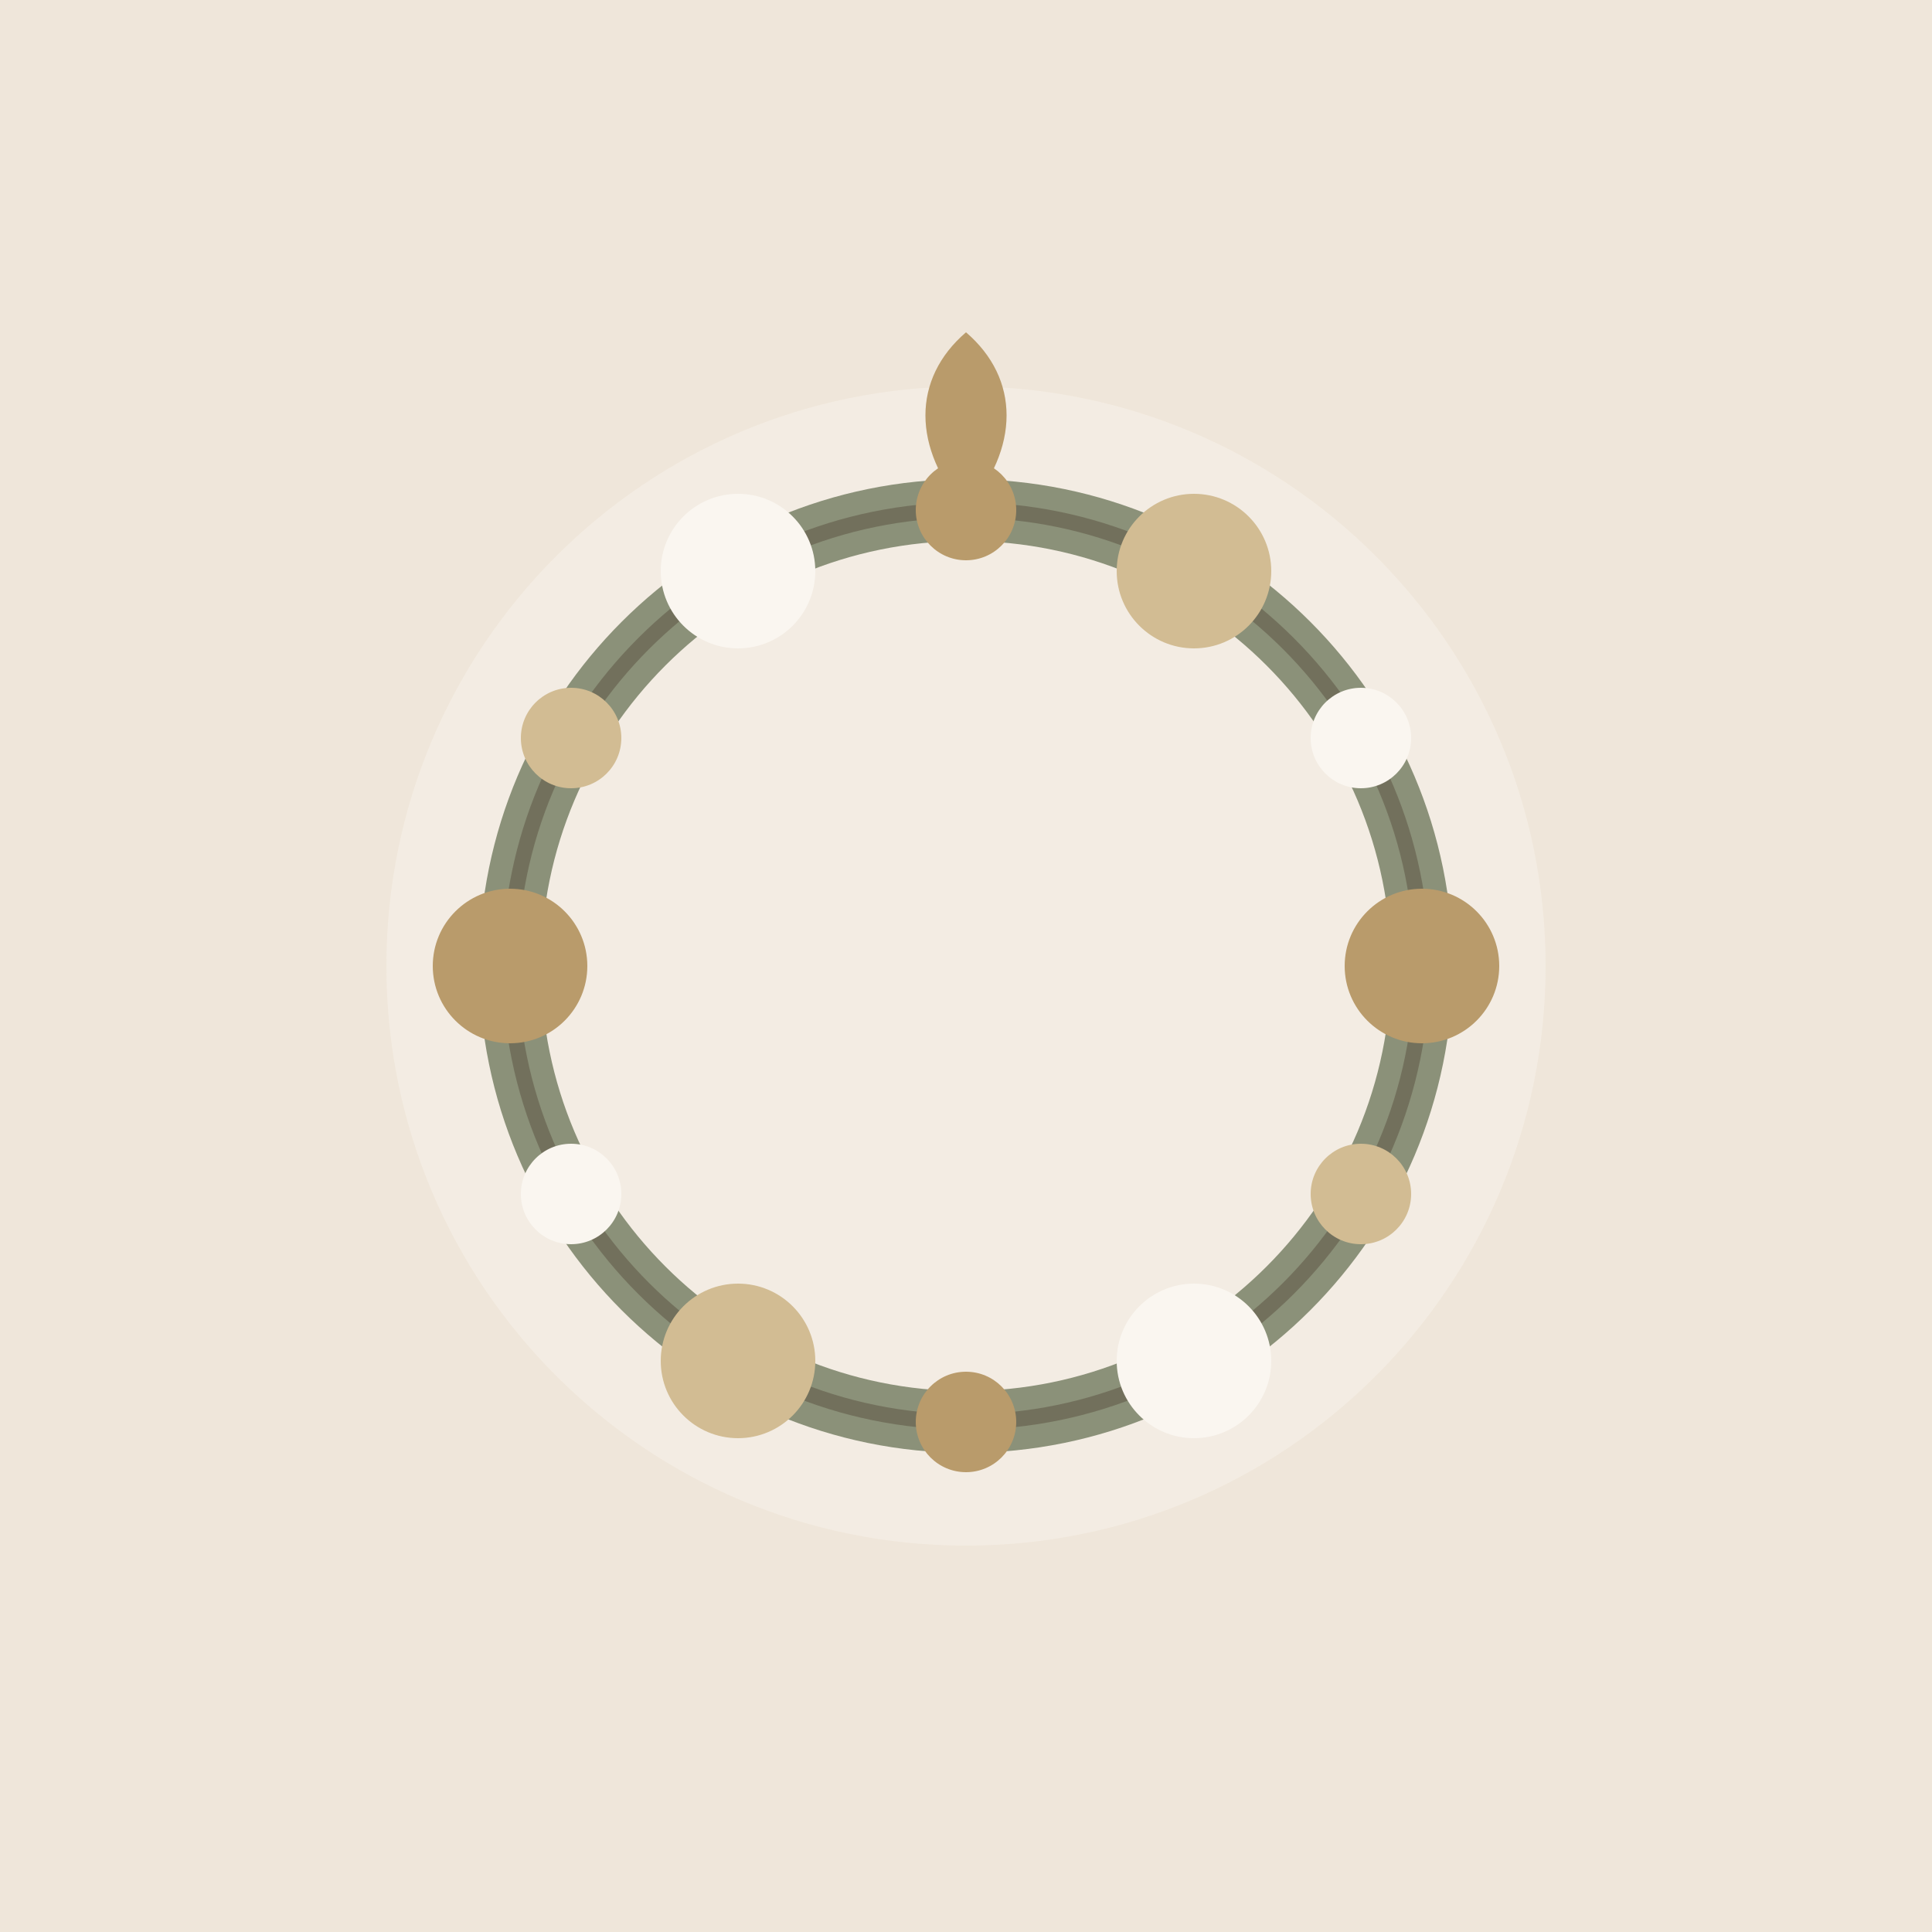
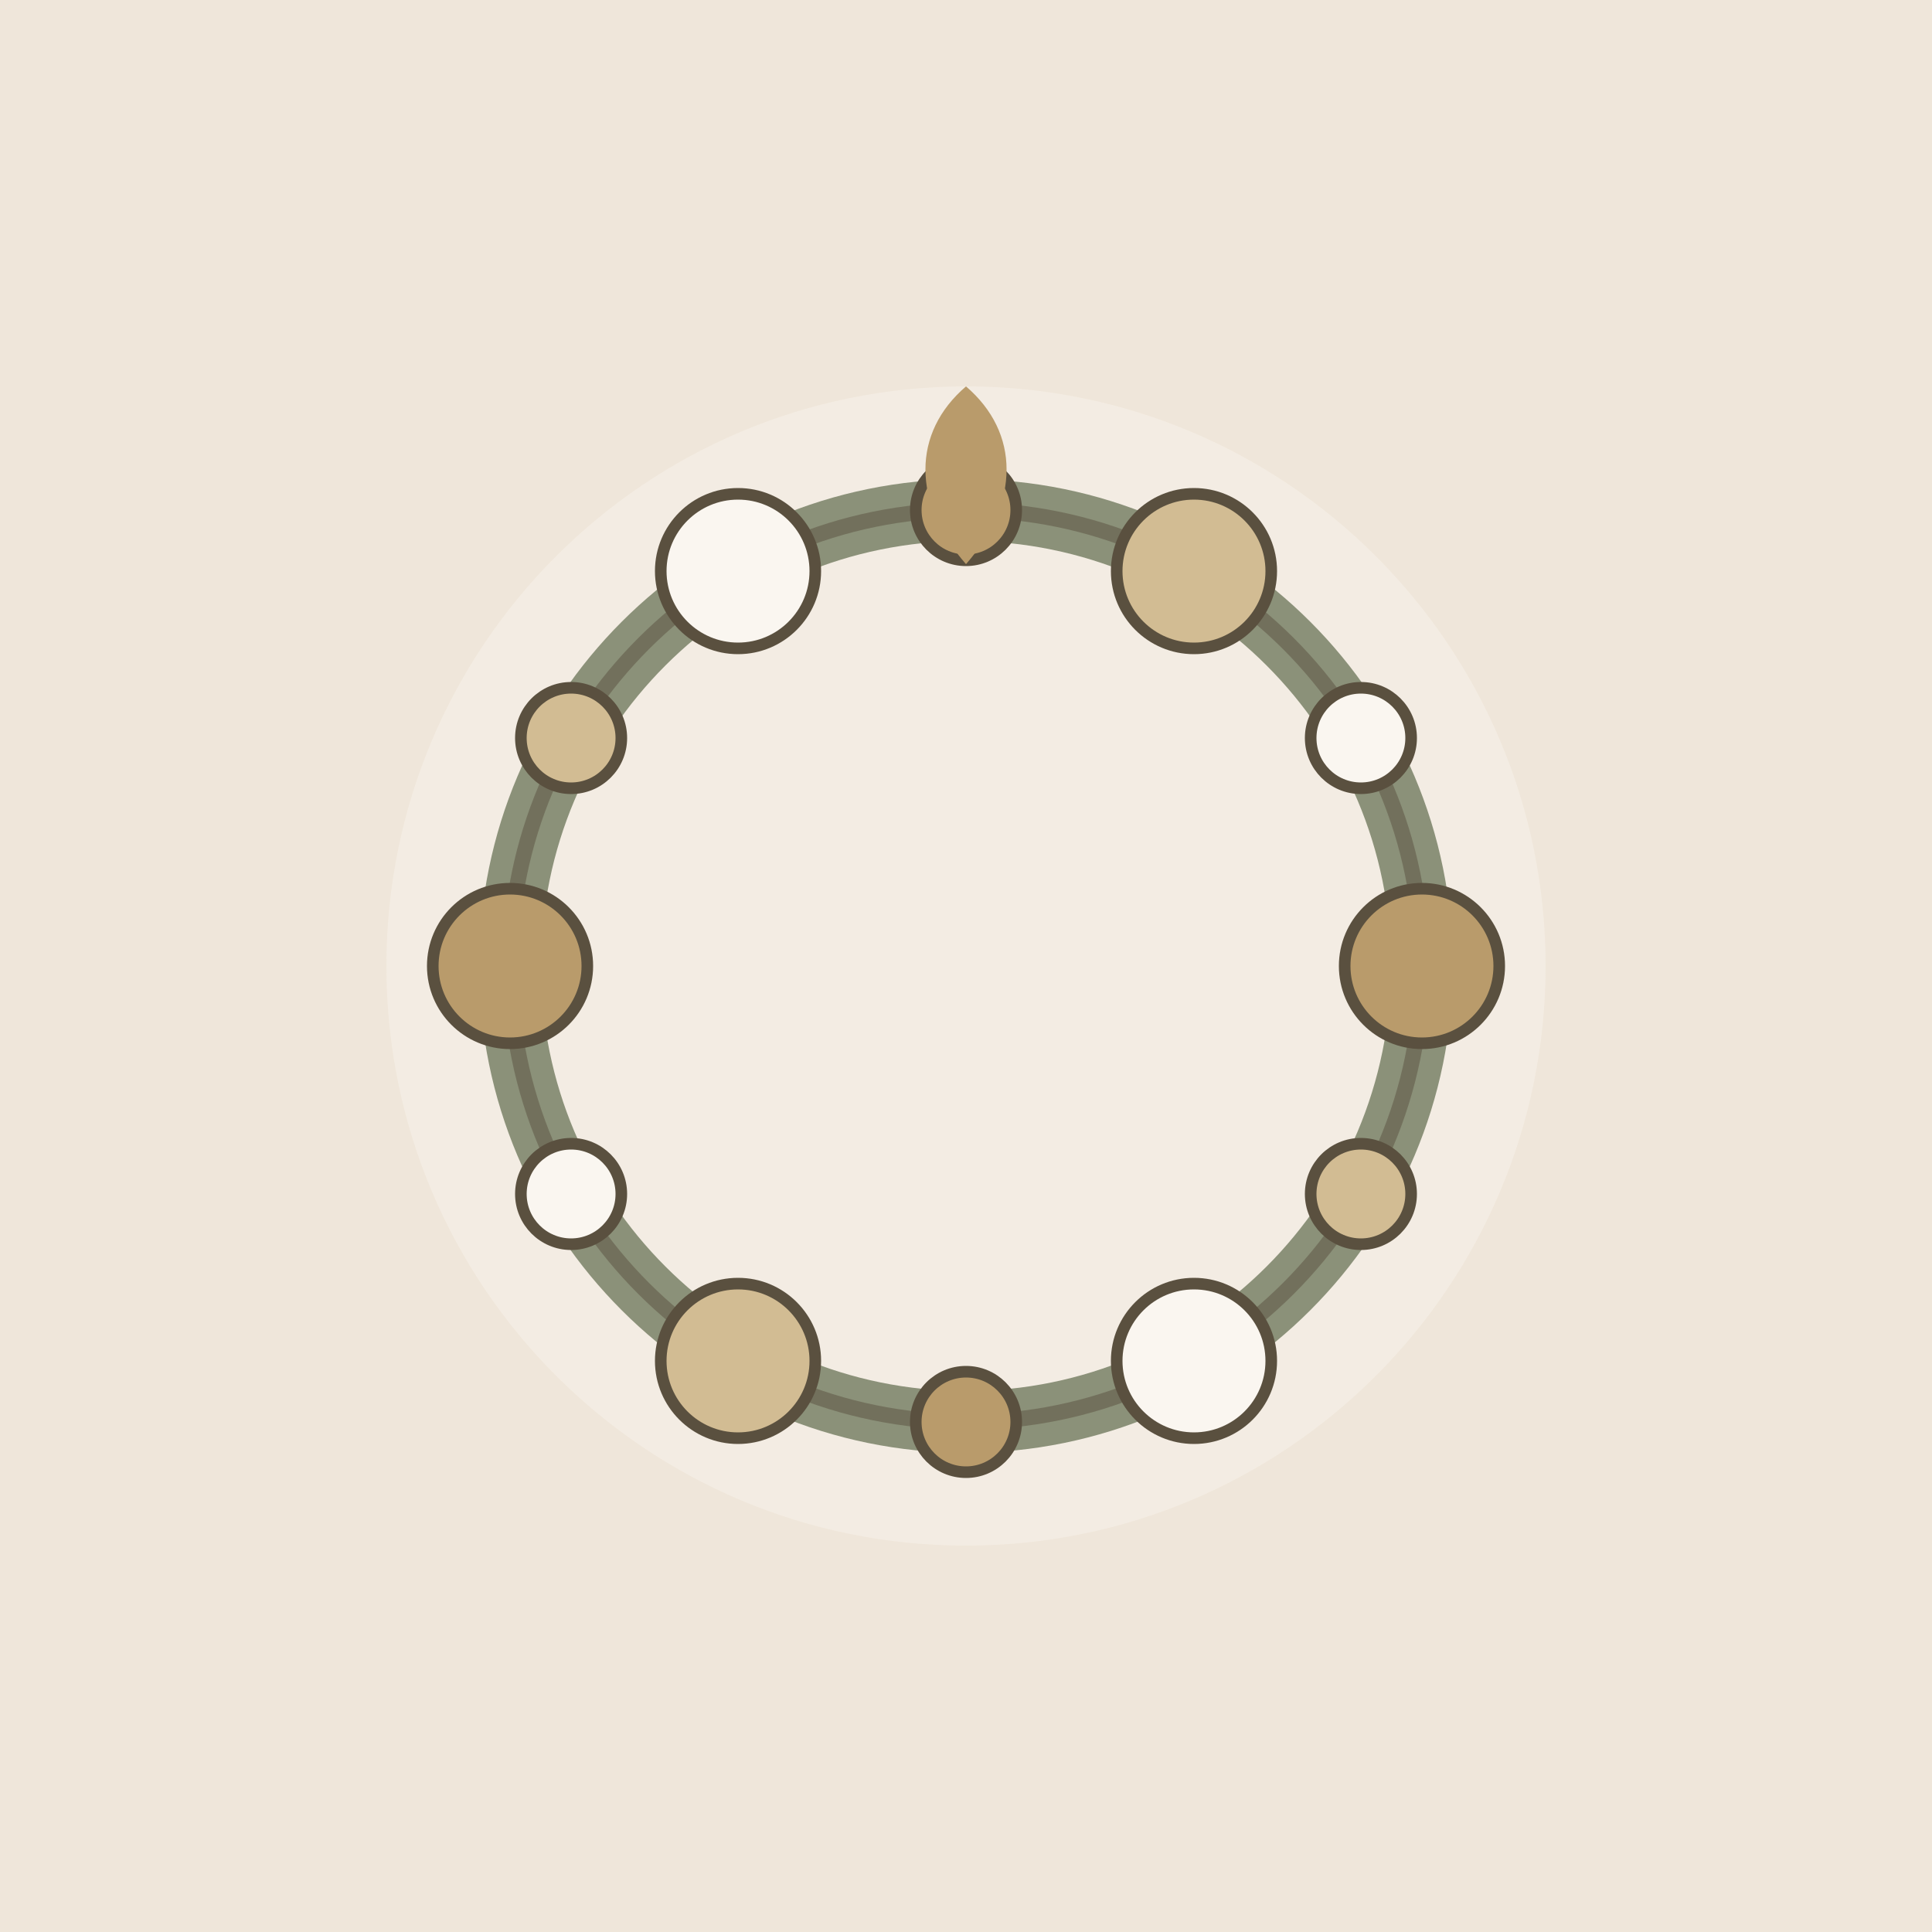
<svg xmlns="http://www.w3.org/2000/svg" viewBox="0 0 500 500" role="img" aria-label="乾燥花圈・原色（佔位示意圖）">
  <rect width="500" height="500" fill="#EFE6DA" />
  <circle cx="250" cy="250" r="150" fill="#FAF6F0" opacity=".4" />
  <circle cx="250" cy="250" r="118" fill="none" stroke="#8B9179" stroke-width="16" />
  <circle cx="250" cy="250" r="118" fill="none" stroke="#5A503F" stroke-width="4" opacity=".5" />
-   <circle cx="368.0" cy="250.0" r="20" fill="#B99B6B" />
-   <circle cx="352.2" cy="309.0" r="13" fill="#D2BC93" />
-   <circle cx="309.0" cy="352.2" r="20" fill="#FAF6F0" />
-   <circle cx="250.0" cy="368.0" r="13" fill="#B99B6B" />
-   <circle cx="191.0" cy="352.2" r="20" fill="#D2BC93" />
-   <circle cx="147.8" cy="309.0" r="13" fill="#FAF6F0" />
-   <circle cx="132.0" cy="250.0" r="20" fill="#B99B6B" />
-   <circle cx="147.8" cy="191.0" r="13" fill="#D2BC93" />
-   <circle cx="191.0" cy="147.8" r="20" fill="#FAF6F0" />
-   <circle cx="250.0" cy="132.0" r="13" fill="#B99B6B" />
-   <circle cx="309.0" cy="147.8" r="20" fill="#D2BC93" />
-   <circle cx="352.2" cy="191.0" r="13" fill="#FAF6F0" />
-   <path d="M250 132c-14-16-14-34 0-46 14 12 14 30 0 46Z" fill="#B99B6B" />
+   <circle cx="368.0" cy="250.0" r="20" fill="#B99B6B" stroke="#5A503F" stroke-width="3" />
+   <circle cx="352.2" cy="309.0" r="13" fill="#D2BC93" stroke="#5A503F" stroke-width="3" />
+   <circle cx="309.0" cy="352.2" r="20" fill="#FAF6F0" stroke="#5A503F" stroke-width="3" />
+   <circle cx="250.0" cy="368.0" r="13" fill="#B99B6B" stroke="#5A503F" stroke-width="3" />
+   <circle cx="191.0" cy="352.2" r="20" fill="#D2BC93" stroke="#5A503F" stroke-width="3" />
+   <circle cx="147.8" cy="309.0" r="13" fill="#FAF6F0" stroke="#5A503F" stroke-width="3" />
+   <circle cx="132.0" cy="250.0" r="20" fill="#B99B6B" stroke="#5A503F" stroke-width="3" />
+   <circle cx="147.8" cy="191.0" r="13" fill="#D2BC93" stroke="#5A503F" stroke-width="3" />
+   <circle cx="191.0" cy="147.8" r="20" fill="#FAF6F0" stroke="#5A503F" stroke-width="3" />
+   <circle cx="250.0" cy="132.0" r="13" fill="#B99B6B" stroke="#5A503F" stroke-width="3" />
+   <circle cx="309.0" cy="147.8" r="20" fill="#D2BC93" stroke="#5A503F" stroke-width="3" />
+   <circle cx="352.2" cy="191.0" r="13" fill="#FAF6F0" stroke="#5A503F" stroke-width="3" />
+   <path d="M250 146c-14-16-14-34 0-46 14 12 14 30 0 46Z" fill="#B99B6B" />
</svg>
